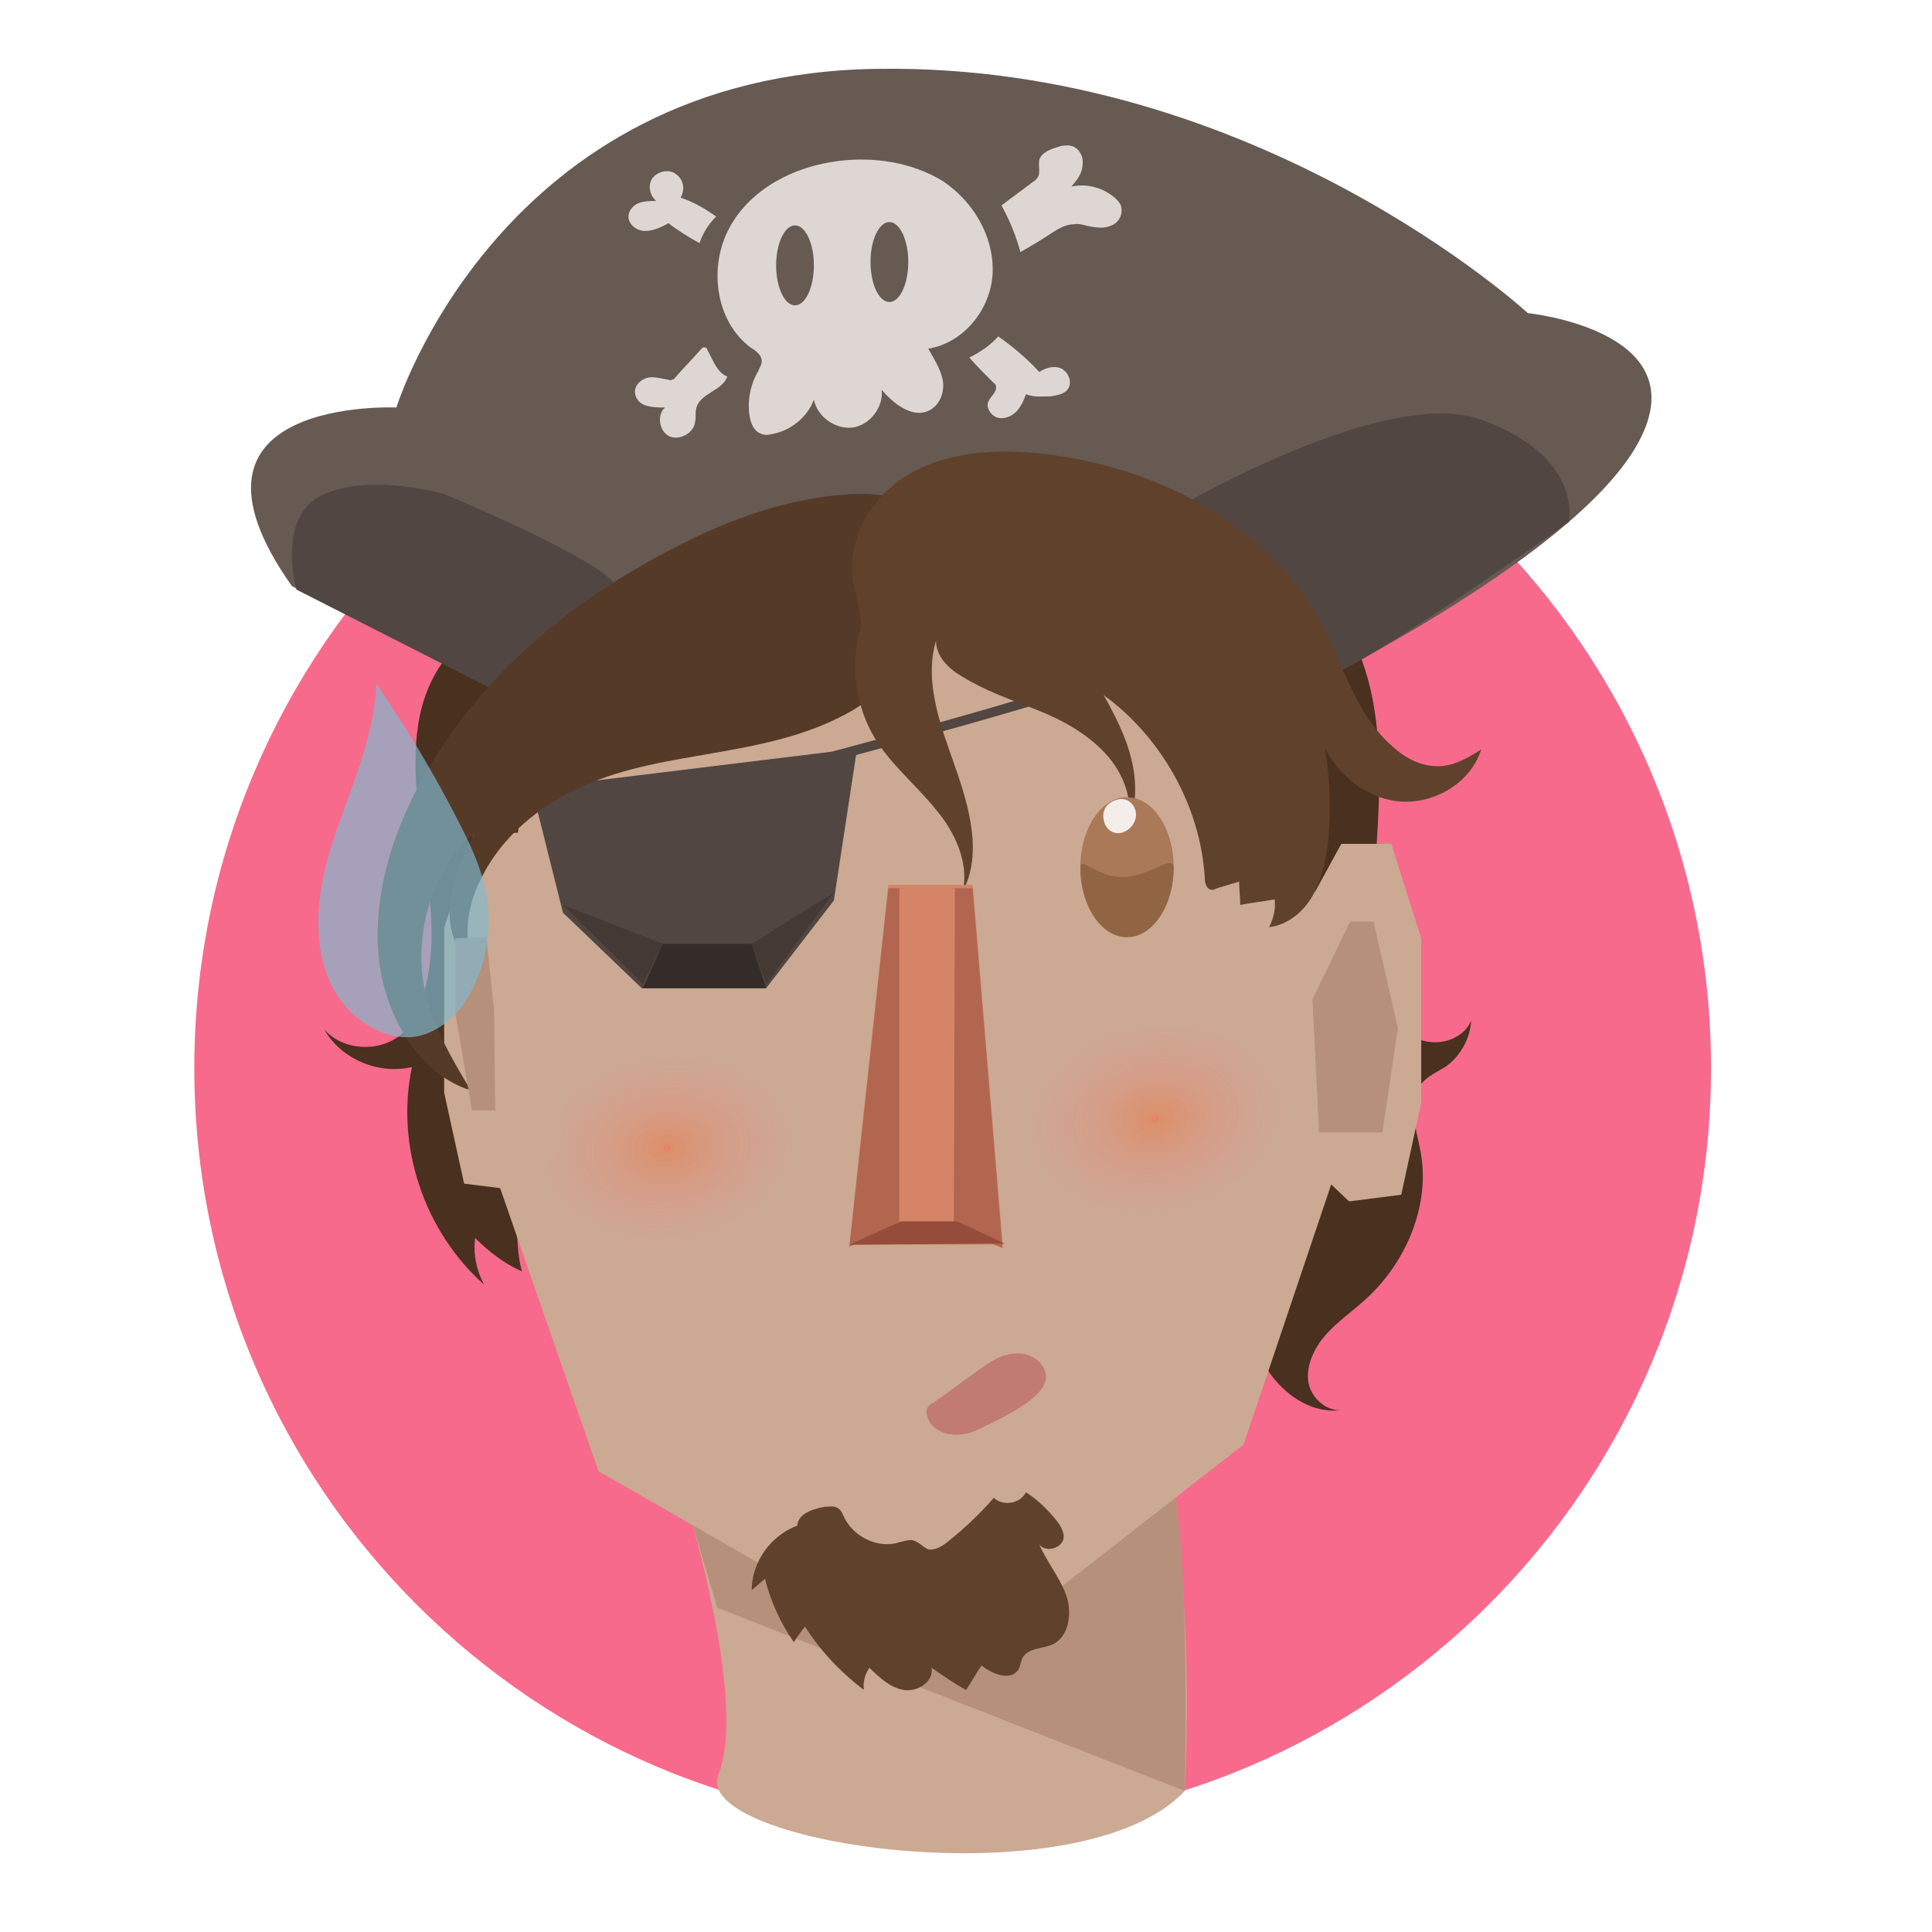
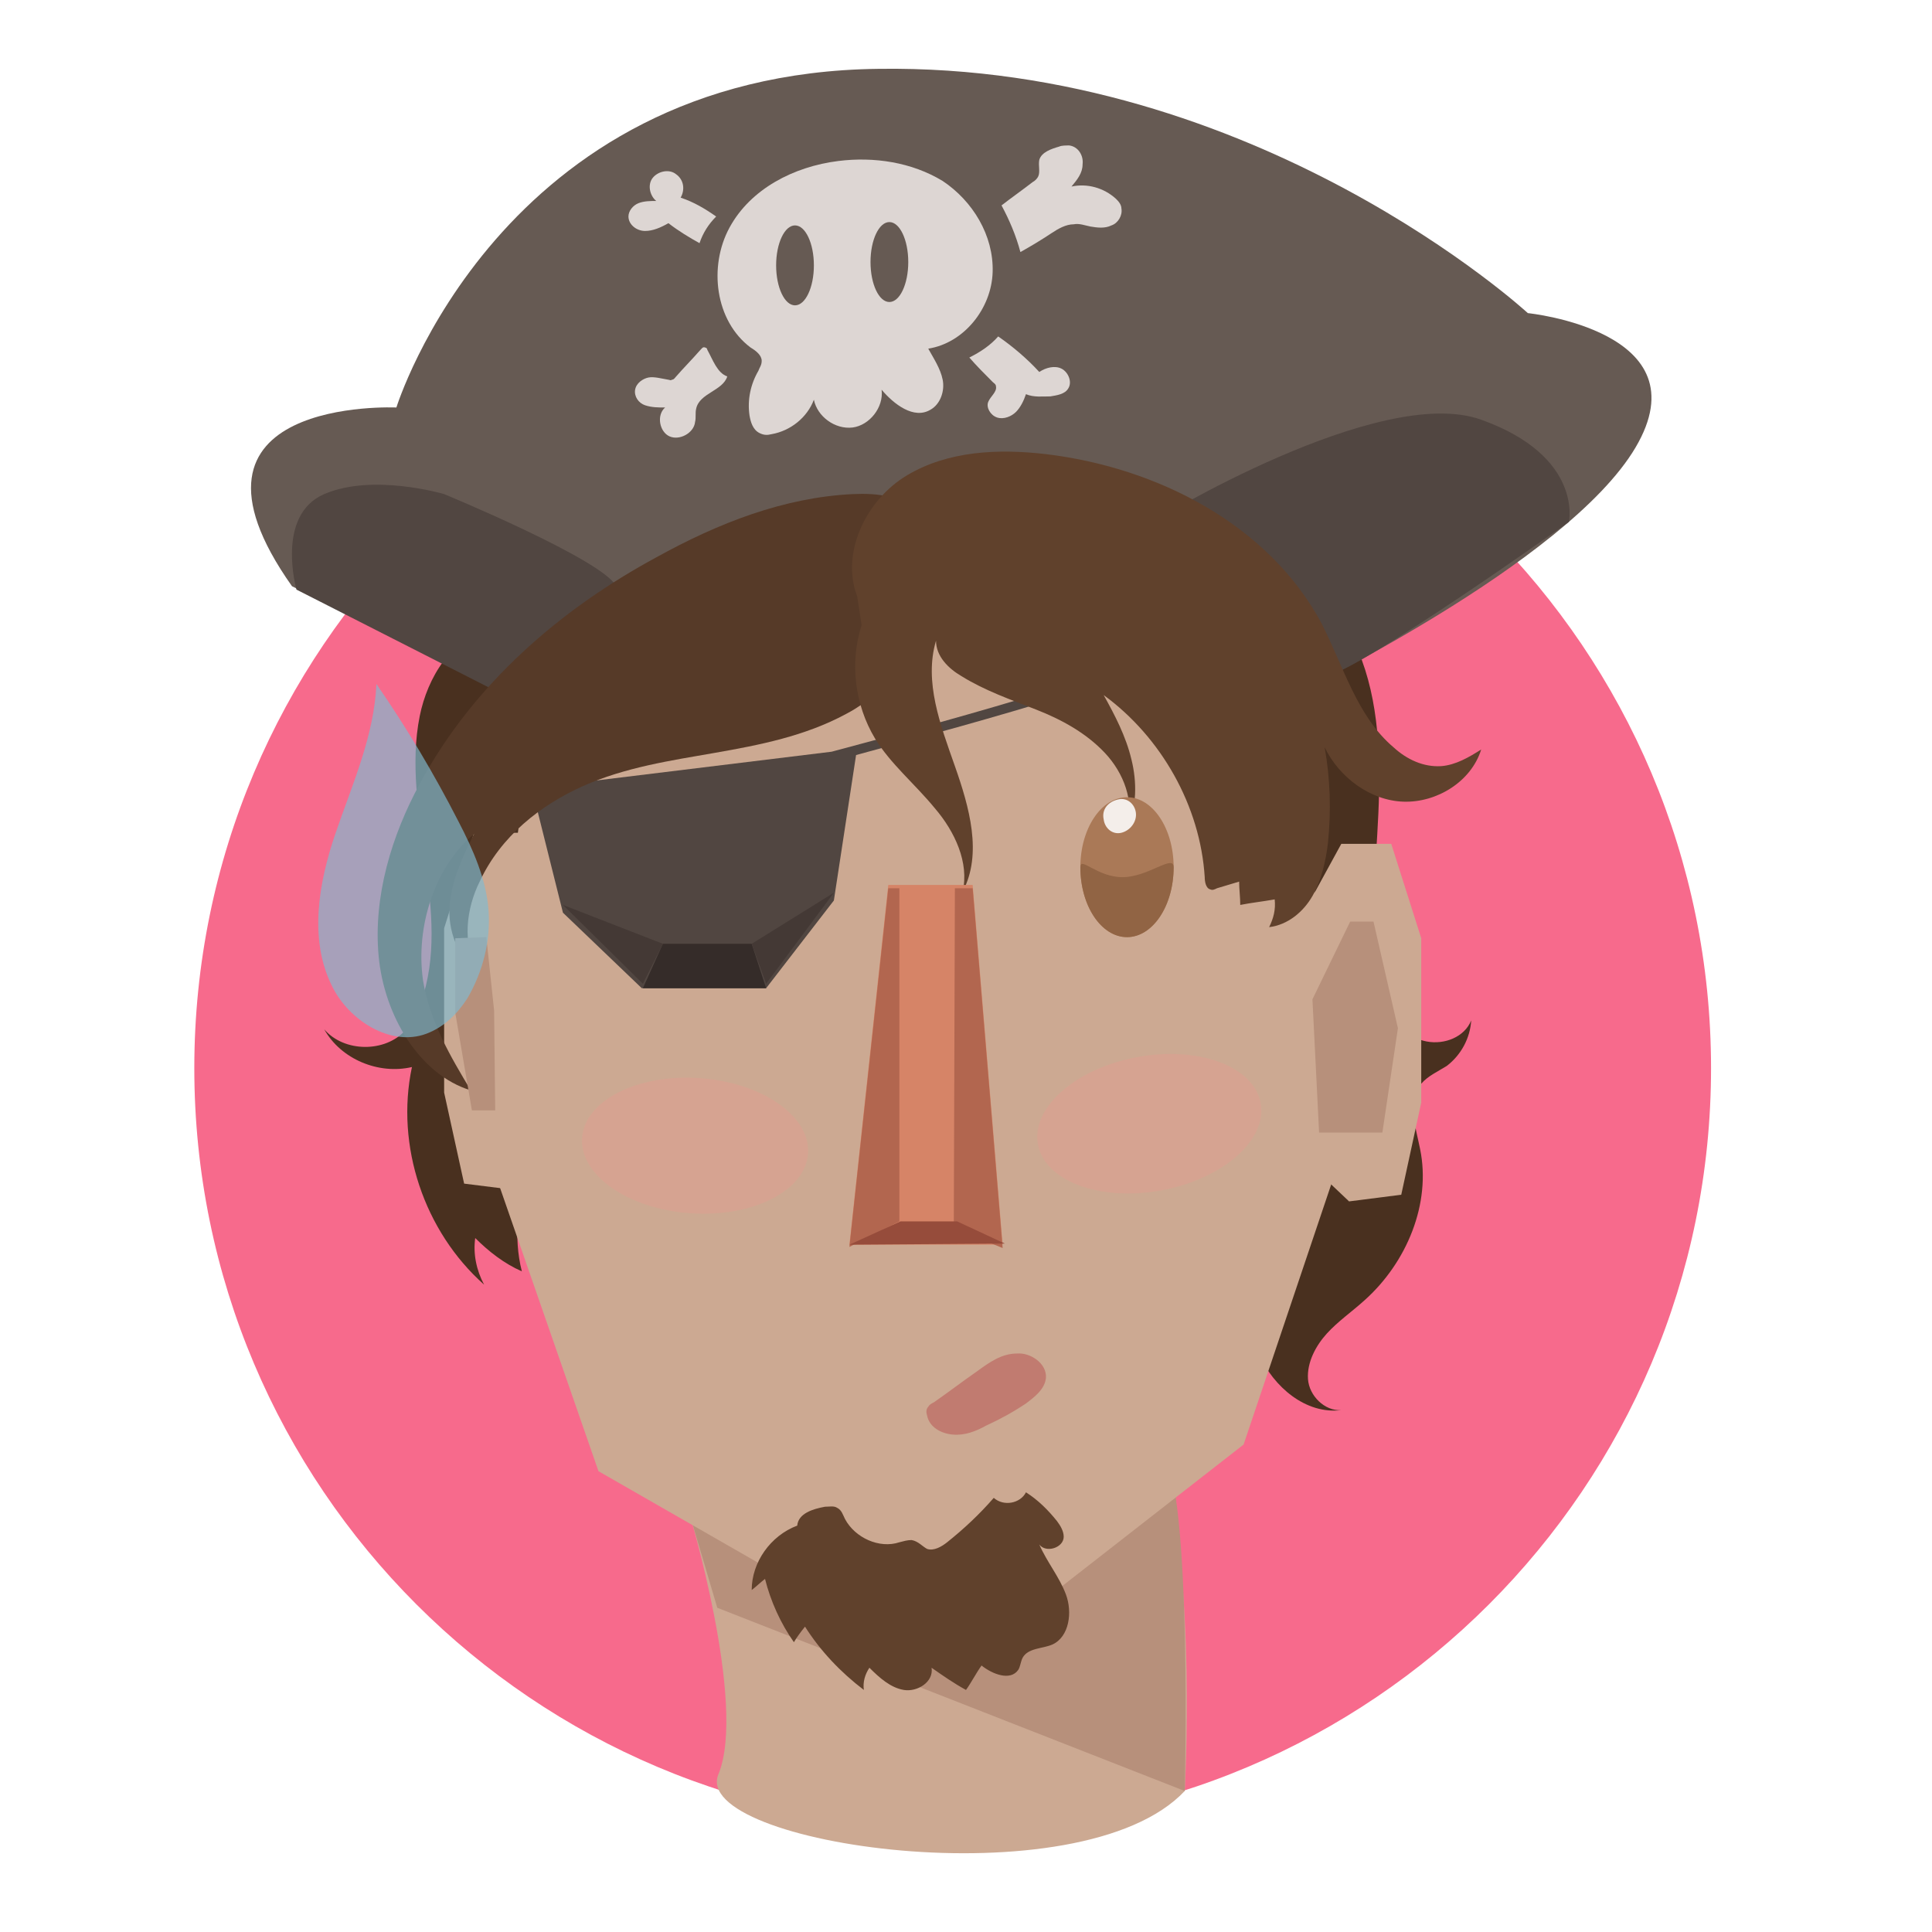
<svg xmlns="http://www.w3.org/2000/svg" version="1.1" x="0px" y="0px" viewBox="0 0 174 174" enable-background="new 0 0 174 174" xml:space="preserve">
  <g id="Alma">
</g>
  <g id="Capn_Cutout">
    <g>
      <circle fill="#F76A8C" cx="85.8" cy="96.2" r="68.3" />
      <path fill="#CCA992" d="M62,136c0,0,5.3,17.5,2.7,23.8c-2.6,6.3,32.6,11.5,42,1.5c0,0,1.1-19-2-29.7L62,136z" />
      <path fill="#B7907B" d="M62,136l2.6,8.8l42.1,16.5c0,0,0.7-26.9-2-30.7C102,126.7,62,136,62,136z" />
      <g>
        <path fill="#49301F" d="M55.5,70.1c0.5-3.7,0.3-7.8-2.2-10.5c-1-1.1-2.4-1.9-3.7-2.4c-1.7-0.7-3.6-1-5.4-0.6     c-3.5,0.8-5.7,4.4-6.4,7.9c-1.7,8.5,3,17.7,0.1,25.8c-0.3,0.9-0.7,1.8-1.4,2.5c-1.8,2-5.5,2-7.3-0.1c1.5,2.7,4.9,4.1,7.9,3.4     c-1.5,7.1,1.1,14.8,6.5,19.6c-0.7-1.3-1-2.8-0.8-4.2c1.2,1.2,2.6,2.3,4.2,3c-0.8-3.1-0.3-6.4,0.4-9.6c0.7-3.1,1.8-6.2,2.2-9.4     c0.3-2.7,0.2-5.4,0.8-8c0.5-2.2,1.6-4.3,2.4-6.4C54.1,77.5,55,73.8,55.5,70.1z" />
        <path fill="#49301F" d="M112.6,112.4c1.3-13.8,5.3-27.3,4.7-41.1c-0.2-3.6-0.5-7.8,2.1-10.4c0.6-0.6,1.3-1.1,1.8-1.7     c0.5-0.7,0.7-1.7,0.3-2.3c2.4,4.4,2.8,9.5,2.7,14.5s-0.8,10-0.4,14.9c0.1,1.6,0.4,3.2,1.1,4.6s2,2.6,3.6,2.9     c1.6,0.3,3.4-0.4,4-1.9c-0.1,1.6-0.9,3.1-2.2,4.1c-0.8,0.5-1.7,0.9-2.3,1.6c-1.3,1.6-0.5,3.9-0.1,5.9c1,4.9-1.2,10.2-5,13.6     c-1.1,1-2.4,1.9-3.4,3c-1,1.1-1.8,2.6-1.7,4.1c0.1,1.5,1.5,2.9,3,2.8c-3.2,0.4-6.1-2.1-7.4-5     C112.2,118.9,112.3,115.6,112.6,112.4z" />
      </g>
      <g>
        <polygon fill="#CCA992" points="46.9,73 43.2,101.7 53.9,132.5 75.7,145 92.9,145 112,130.1 121.6,101.6 116.6,68.2 108.8,51      57.6,51    " />
-         <radialGradient id="SVGID_1_" cx="41.523" cy="308.79" r="12.423" gradientTransform="matrix(0.967 -0.1801 0.1341 0.72 22.4751 -114.1019)" gradientUnits="userSpaceOnUse">
-           <stop offset="0" style="stop-color:#FF7BAC" />
-           <stop offset="3.167334e-02" style="stop-color:#FF550A;stop-opacity:0.3" />
-           <stop offset="0.425" style="stop-color:#FF6651;stop-opacity:0.178" />
-           <stop offset="0.817" style="stop-color:#FF7593;stop-opacity:5.680431e-02" />
-           <stop offset="1" style="stop-color:#FF7BAC;stop-opacity:0" />
-         </radialGradient>
-         <path fill="url(#SVGID_1_)" d="M116.1,98.5c0.9,4.9-3.7,9.9-10.3,11.2c-6.6,1.2-12.8-1.8-13.7-6.7c-0.9-4.9,3.7-9.9,10.3-11.2     C109,90.6,115.1,93.6,116.1,98.5z" />
-         <radialGradient id="SVGID_2_" cx="38.054" cy="271.782" r="12.423" gradientTransform="matrix(0.9775 -0.1094 7.977271e-02 0.7126 1.2052 -86.111)" gradientUnits="userSpaceOnUse">
-           <stop offset="0" style="stop-color:#FF7BAC" />
-           <stop offset="3.167334e-02" style="stop-color:#FF550A;stop-opacity:0.3" />
-           <stop offset="0.425" style="stop-color:#FF6651;stop-opacity:0.178" />
-           <stop offset="0.817" style="stop-color:#FF7593;stop-opacity:5.680431e-02" />
-           <stop offset="1" style="stop-color:#FF7BAC;stop-opacity:0" />
-         </radialGradient>
-         <path fill="url(#SVGID_2_)" d="M72.2,102c0.5,4.9-4.4,9.5-11.2,10.2c-6.7,0.8-12.6-2.6-13.1-7.5c-0.5-4.9,4.4-9.5,11.2-10.2     C65.8,93.8,71.7,97.1,72.2,102z" />
      </g>
      <g>
        <polygon fill="#CCA992" points="117.3,82.4 120.8,76 125.3,76 128,84.5 128,99.3 126.2,107.6 121.5,108.2 117.7,104.6    " />
        <polygon fill="#CCA992" points="50.7,81.4 47.3,75 42.7,75 40,83.6 40,98.4 41.8,106.6 46.6,107.2 50.4,103.6    " />
      </g>
      <g>
        <g>
          <path fill="#665A53" d="M48.3,63.6c0,0,10.8-14.9,30.4-15.2s37.5,14.3,37.5,14.3s24.9-11.9,31.1-22.4s-9.7-12.1-9.7-12.1      S113.2,5.7,79.1,6.2C45,6.6,35.7,36.7,35.7,36.7s-21.5-1-9.4,16.1L48.3,63.6z" />
          <path fill="#514641" d="M103.8,47c0,0,20.4-12.5,29.6-9.2s7.9,9.2,7.9,9.2s-18.8,13.4-21.9,13.9C116.2,61.4,103.8,47,103.8,47z" />
          <path fill="#514641" d="M44,61.9l-17.3-8.8c0,0-1.9-6.7,2.5-8.6s10.8,0,10.8,0s14.3,5.9,15.5,8.3C56.6,55.2,44,61.9,44,61.9z" />
        </g>
        <g>
          <path fill="#DDD6D3" d="M75.5,14.5c3.2-0.4,6.6,0.1,9.4,1.8c2.7,1.8,4.6,4.9,4.5,8.2s-2.6,6.4-5.8,6.9c0.5,0.9,1.1,1.8,1.3,2.8      s-0.2,2.2-1.1,2.7c-1.5,0.9-3.3-0.5-4.4-1.8c0.2,1.6-1.1,3.2-2.6,3.4c-1.6,0.2-3.2-1-3.5-2.5c-0.6,1.6-2.1,2.8-3.8,3.1      c-0.4,0.1-0.7,0.1-1.1-0.1c-0.6-0.3-0.8-1-0.9-1.6c-0.2-1.4,0.1-2.8,0.8-4c0.1-0.3,0.3-0.5,0.3-0.9c0-0.5-0.5-0.9-1-1.2      c-3.2-2.4-3.8-7.3-1.9-10.8S71.5,15,75.5,14.5z" />
          <path fill="#DDD6D3" d="M96.3,13.1c0.8,0.1,1.3,0.9,1.2,1.7c0,0.8-0.5,1.4-1,2c1.4-0.3,2.9,0.1,4,1.1c0.2,0.2,0.5,0.5,0.5,0.9      c0.1,0.6-0.3,1.3-0.9,1.5c-0.6,0.3-1.3,0.2-1.9,0.1c-0.5-0.1-1-0.3-1.5-0.2c-0.7,0-1.4,0.4-2,0.8c-0.9,0.6-1.9,1.2-2.8,1.7      c-0.4-1.5-1-2.9-1.7-4.2c0.9-0.7,1.9-1.4,2.8-2.1c0.2-0.1,0.4-0.3,0.5-0.5c0.2-0.4,0-1,0.1-1.5c0.2-0.7,1.1-1,1.8-1.2      C95.6,13.1,96,13.1,96.3,13.1z" />
          <path fill="#DDD6D3" d="M92.4,35.5c-0.2,0.6-0.5,1.2-0.9,1.6c-0.4,0.4-1.1,0.7-1.7,0.5s-1-0.9-0.8-1.4c0.2-0.5,0.8-0.9,0.7-1.4      c0-0.2-0.2-0.3-0.3-0.4c-0.7-0.7-1.4-1.4-2.1-2.2c1-0.5,1.9-1.1,2.6-1.9c1.3,0.9,2.6,2,3.7,3.2c0.6-0.4,1.4-0.6,2-0.3      c0.6,0.3,1,1.2,0.6,1.8c-0.3,0.5-1,0.6-1.6,0.7C93.9,35.7,93.1,35.8,92.4,35.5z" />
          <path fill="#DDD6D3" d="M63,21.9c0.3-0.9,0.8-1.7,1.5-2.4c-1-0.7-2-1.3-3.2-1.7c0.4-0.7,0.3-1.6-0.4-2.1      c-0.6-0.5-1.6-0.3-2.1,0.3c-0.5,0.6-0.3,1.6,0.3,2.1c-0.5,0-1.1,0-1.6,0.2c-0.5,0.2-0.9,0.7-0.9,1.2c0,0.7,0.7,1.3,1.5,1.3      c0.7,0,1.4-0.3,2.1-0.7C61.1,20.8,62.1,21.4,63,21.9z" />
          <path fill="#DDD6D3" d="M63.5,31.3c0.1,0,0.2,0.1,0.2,0.2c0.5,0.9,0.9,2.1,1.8,2.4c-0.4,1.3-2.5,1.5-2.8,2.9      c-0.1,0.4,0,0.8-0.1,1.2c-0.1,1-1.4,1.7-2.3,1.3s-1.2-1.9-0.4-2.6c-0.6,0-1.2,0-1.8-0.2c-0.6-0.2-1-0.8-0.9-1.4      c0.1-0.6,0.7-1,1.2-1.1s1.2,0.1,1.8,0.2c0.1,0,0.2,0.1,0.3,0c0.2,0,0.3-0.2,0.4-0.3c0.7-0.8,1.4-1.5,2.1-2.3      C63.2,31.4,63.3,31.2,63.5,31.3z" />
          <ellipse fill="#665A53" cx="71.6" cy="23.9" rx="1.7" ry="3.6" />
          <ellipse fill="#665A53" cx="80.1" cy="23.6" rx="1.7" ry="3.6" />
        </g>
      </g>
      <g>
        <path fill="#514641" d="M113.7,55.2c-12.5,5.4-25.7,9-38.8,12.5L47.9,71l2.8,11.2l7.1,6.8H69l6.1-7.9L77.1,68     c12.5-3.4,25.1-6.8,37-12C114.7,55.7,114.2,55,113.7,55.2z" />
        <polygon fill="#352C29" points="57.9,89 59.7,85 67.7,85 69,89    " />
        <polygon fill="#443935" points="67.7,85 69,88.6 75.1,80.4    " />
        <polygon fill="#443935" points="59.7,85 57.9,88.6 50.7,81.5    " />
      </g>
      <path fill="#563A28" d="M83.9,54.1c-0.7,1-2,1.2-2.5,2.3c-0.2,0.5-0.2,1.2-0.3,1.8c-0.3,2.8-2.6,4.9-4.9,6.1    c-3.7,2-7.8,2.8-11.8,3.5s-8.1,1.3-11.9,3c-3.8,1.7-7.4,4.5-9.3,8.6c-1.2,2.4-1.6,5.6-0.2,7.9c-1.8-1-2.7-3.6-2.5-5.8    c0.2-2.3,1.2-4.4,2.2-6.4c-3.5,2.9-5.3,8.3-4.6,13.2c0.6,3.7,2.5,6.9,4.3,9.9c-4.6-1.4-7.8-6.7-8.3-12.1    c-0.5-5.4,1.2-10.9,3.7-15.5c4.9-9.1,12.8-15.8,21.3-20.4c5.6-3.1,11.5-5.4,17.7-5.7c2.2-0.1,4.6,0.1,6.1,2c1,1.3,1.4,3.2,1.5,4.9    C84.4,52.3,84.4,53.4,83.9,54.1z" />
      <g>
        <polygon fill="#B7907B" points="43.8,84.4 41,84.5 41,91.2 42.5,100 44.6,100 44.5,91    " />
        <polygon fill="#B7907B" points="118.2,90 121.6,83 123.7,83 125.9,92.6 124.5,102 118.8,102    " />
      </g>
      <path fill="#60412C" d="M77.6,56.3c-1.1,3.4-0.6,7.2,1.2,10.2c1.4,2.3,3.6,4.1,5.4,6.3c1.8,2.1,3.1,4.9,2.5,7.5    c1.8-3.4,0.6-7.6-0.7-11.3s-2.8-7.6-1.7-11.3c0,1.4,1.1,2.5,2.3,3.2c2.1,1.3,4.4,2.1,6.7,3s4.5,2.1,6.2,3.9c1.7,1.8,2.7,4.4,2,6.8    c0.9-1.9,0.9-4.2,0.4-6.2c-0.5-2.1-1.5-4-2.5-5.8c5.2,3.8,8.7,10,9.1,16.4c0,0.4,0.1,1,0.5,1.1c0.2,0.1,0.4,0,0.6-0.1    c0.7-0.2,1.3-0.4,2-0.6c0,0.7,0.1,1.4,0.1,2.1c1-0.2,2-0.3,3.1-0.5c0.1,0.9-0.1,1.7-0.5,2.5c1.7-0.2,3.1-1.4,3.9-2.8    c0.8-1.4,1.2-3.1,1.4-4.8c0.3-2.9,0.2-5.8-0.3-8.6c1.3,2.7,4.1,4.8,7.1,4.9s6.1-1.8,7-4.7c-1.1,0.7-2.3,1.4-3.6,1.5    c-1.6,0.1-3.1-0.6-4.3-1.7c-3.3-2.8-4.5-7.3-6.5-11.2c-4.8-8.9-14.8-14-24.8-15.2c-4.3-0.5-8.8-0.3-12.5,1.9    c-3.7,2.2-6,7-4.5,10.9" />
      <path fill="#60412C" d="M82.1,138.7c-0.4,0-0.7,0.1-1.1,0.2c-1.8,0.6-4-0.4-4.9-2.1c-0.2-0.4-0.3-0.8-0.7-1    c-0.3-0.2-0.7-0.1-1.1-0.1c-1.1,0.2-2.4,0.6-2.5,1.7c-2.4,0.9-4.1,3.3-4.1,5.8c0.4-0.3,0.8-0.7,1.2-1c0.5,2,1.4,4,2.6,5.7    c0.3-0.5,0.6-0.9,1-1.4c1.4,2.2,3.2,4.1,5.3,5.7c-0.1-0.7,0.1-1.4,0.5-2c0.9,0.9,1.9,1.8,3.1,2s2.7-0.7,2.5-2c1,0.7,2,1.4,3.1,2    c0.5-0.7,0.9-1.5,1.4-2.2c1,0.8,2.6,1.4,3.3,0.4c0.2-0.3,0.2-0.7,0.4-1.1c0.5-0.9,1.8-0.8,2.7-1.2c1.5-0.7,1.8-2.9,1.2-4.5    s-1.7-2.9-2.4-4.5c0.6,0.8,2.2,0.3,2.2-0.7c0-0.5-0.3-1-0.6-1.4c-0.8-1-1.7-1.9-2.8-2.6c-0.5,1-2,1.3-2.9,0.5    c-1.3,1.5-2.7,2.8-4.2,4c-0.5,0.4-1.2,0.8-1.8,0.6C83.1,139.3,82.7,138.8,82.1,138.7z" />
      <g>
        <polygon fill="#D68467" points="90.3,112.1 76.5,112.1 80,79.7 87.6,79.7    " />
        <polygon fill="#B2664F" points="87.6,80 90.3,112.4 85.9,110.6 86,80    " />
        <polygon fill="#B2664F" points="80,80 76.5,112.3 81,110 81,80    " />
        <polygon fill="#964C3B" points="76.5,112.1 81.1,110 86.2,110 90.5,112    " />
      </g>
      <g>
        <ellipse fill="#AA7957" cx="101.5" cy="78.1" rx="4.2" ry="6.3" />
        <path fill="#916444" d="M105.7,78.1c0,3.5-1.9,6.3-4.2,6.3s-4.2-2.8-4.2-6.3c0-1,1.5,0.9,3.8,0.9S105.7,76.9,105.7,78.1z" />
        <path fill="#F4EEEA" d="M100.7,72c0.8-0.2,1.5,0.4,1.6,1.2c0.1,0.8-0.5,1.6-1.3,1.8c-0.8,0.2-1.5-0.4-1.6-1.2     C99.2,72.9,99.8,72.2,100.7,72z" />
      </g>
      <path fill="#C17B70" d="M94.2,124.1c-0.1,1-1,1.7-1.8,2.3c-1.2,0.8-2.3,1.4-3.6,2c-0.9,0.5-1.9,0.9-3,0.8s-2.1-0.7-2.3-1.7    c-0.1-0.3-0.1-0.6,0.1-0.8c0.1-0.2,0.3-0.3,0.5-0.4c1.3-0.9,2.6-1.9,3.9-2.8c1.1-0.8,2.2-1.6,3.6-1.6    C92.8,121.8,94.3,122.8,94.2,124.1z" />
      <path opacity="0.67" fill="#80BAD1" d="M44,82c-0.2-2.8-1.4-5.5-2.7-8c-2.2-4.3-4.7-8.5-7.4-12.4c-0.2,4.7-2.2,9.1-3.7,13.5    c-1.5,4.4-2.4,9.5-0.3,13.7c1.5,3.1,5.3,5.5,8.5,4.3c1.6-0.6,2.8-1.8,3.7-3.2C43.5,87.5,44.2,84.7,44,82z" />
+       <ellipse transform="matrix(0.9831 -0.1832 0.1832 0.9831 -16.7818 20.6772)" opacity="0.4" fill="#E59B8F" cx="103.5" cy="101.2" rx="10.2" ry="6.1" />
+       <ellipse transform="matrix(-0.9976 -6.931456e-02 6.931456e-02 -0.9976 117.7955 210.4676)" opacity="0.4" fill="#E59B8F" cx="62.5" cy="103.2" rx="10.2" ry="6.1" />
    </g>
  </g>
</svg>
